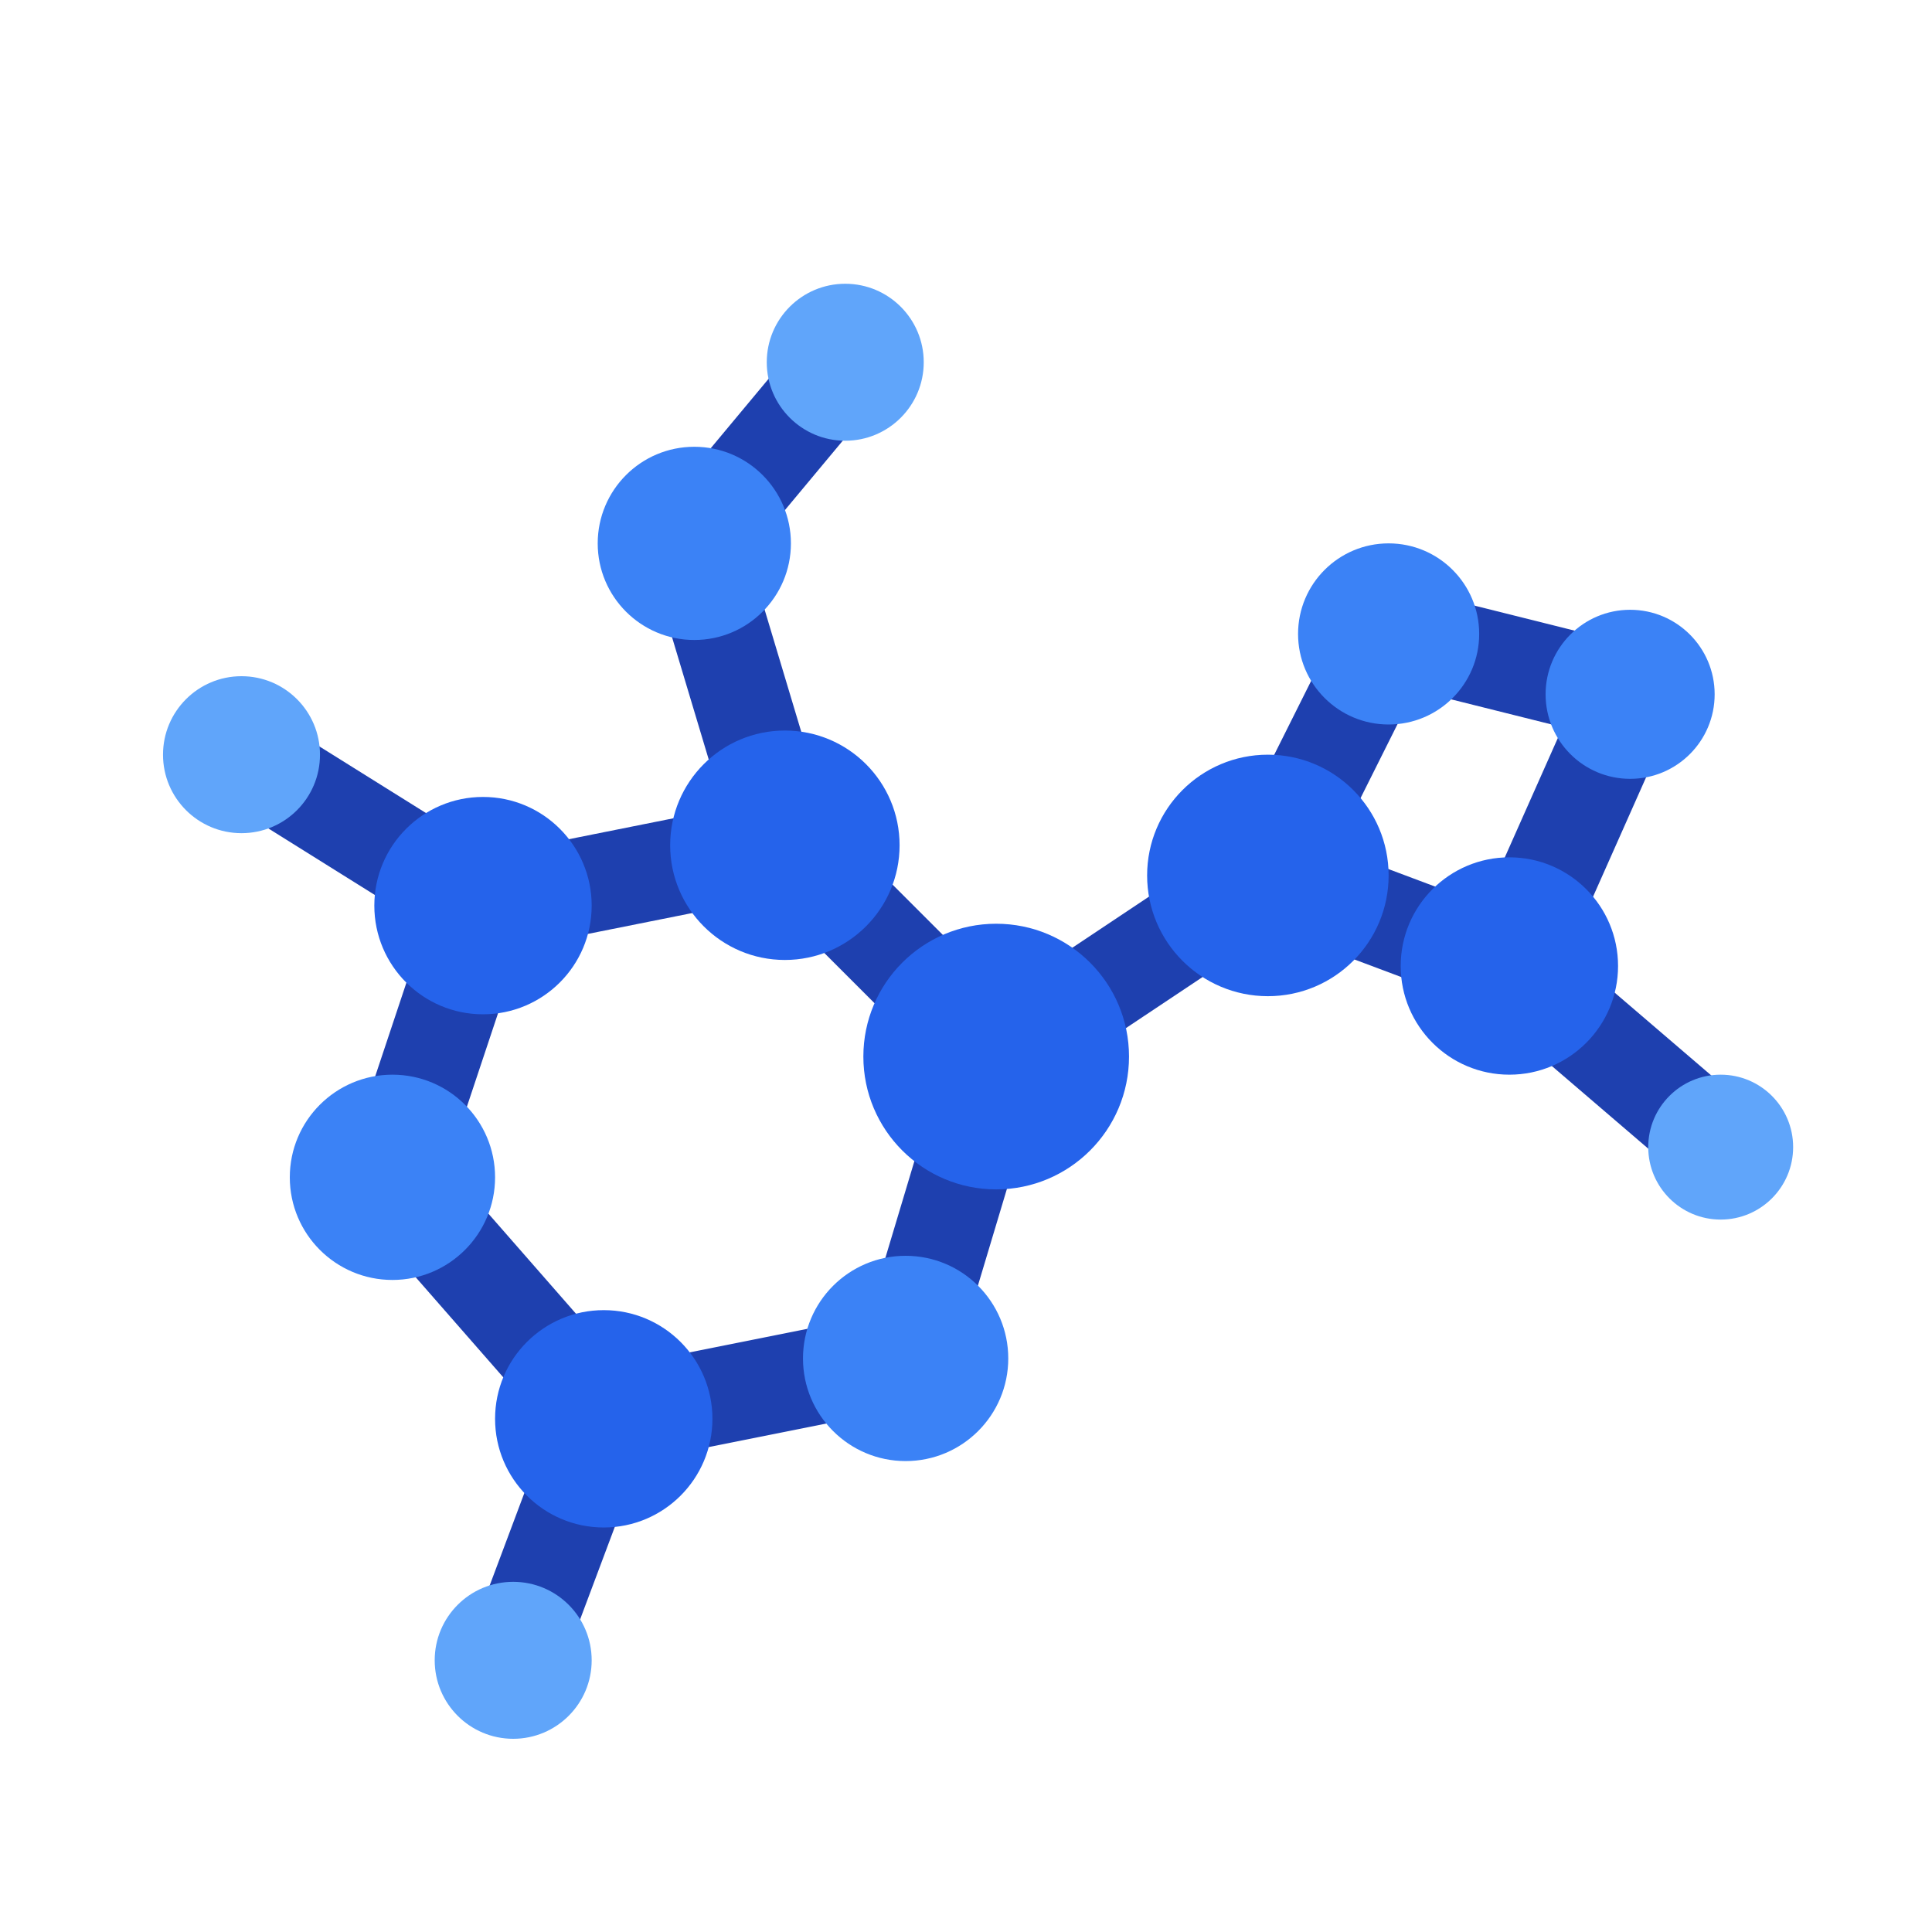
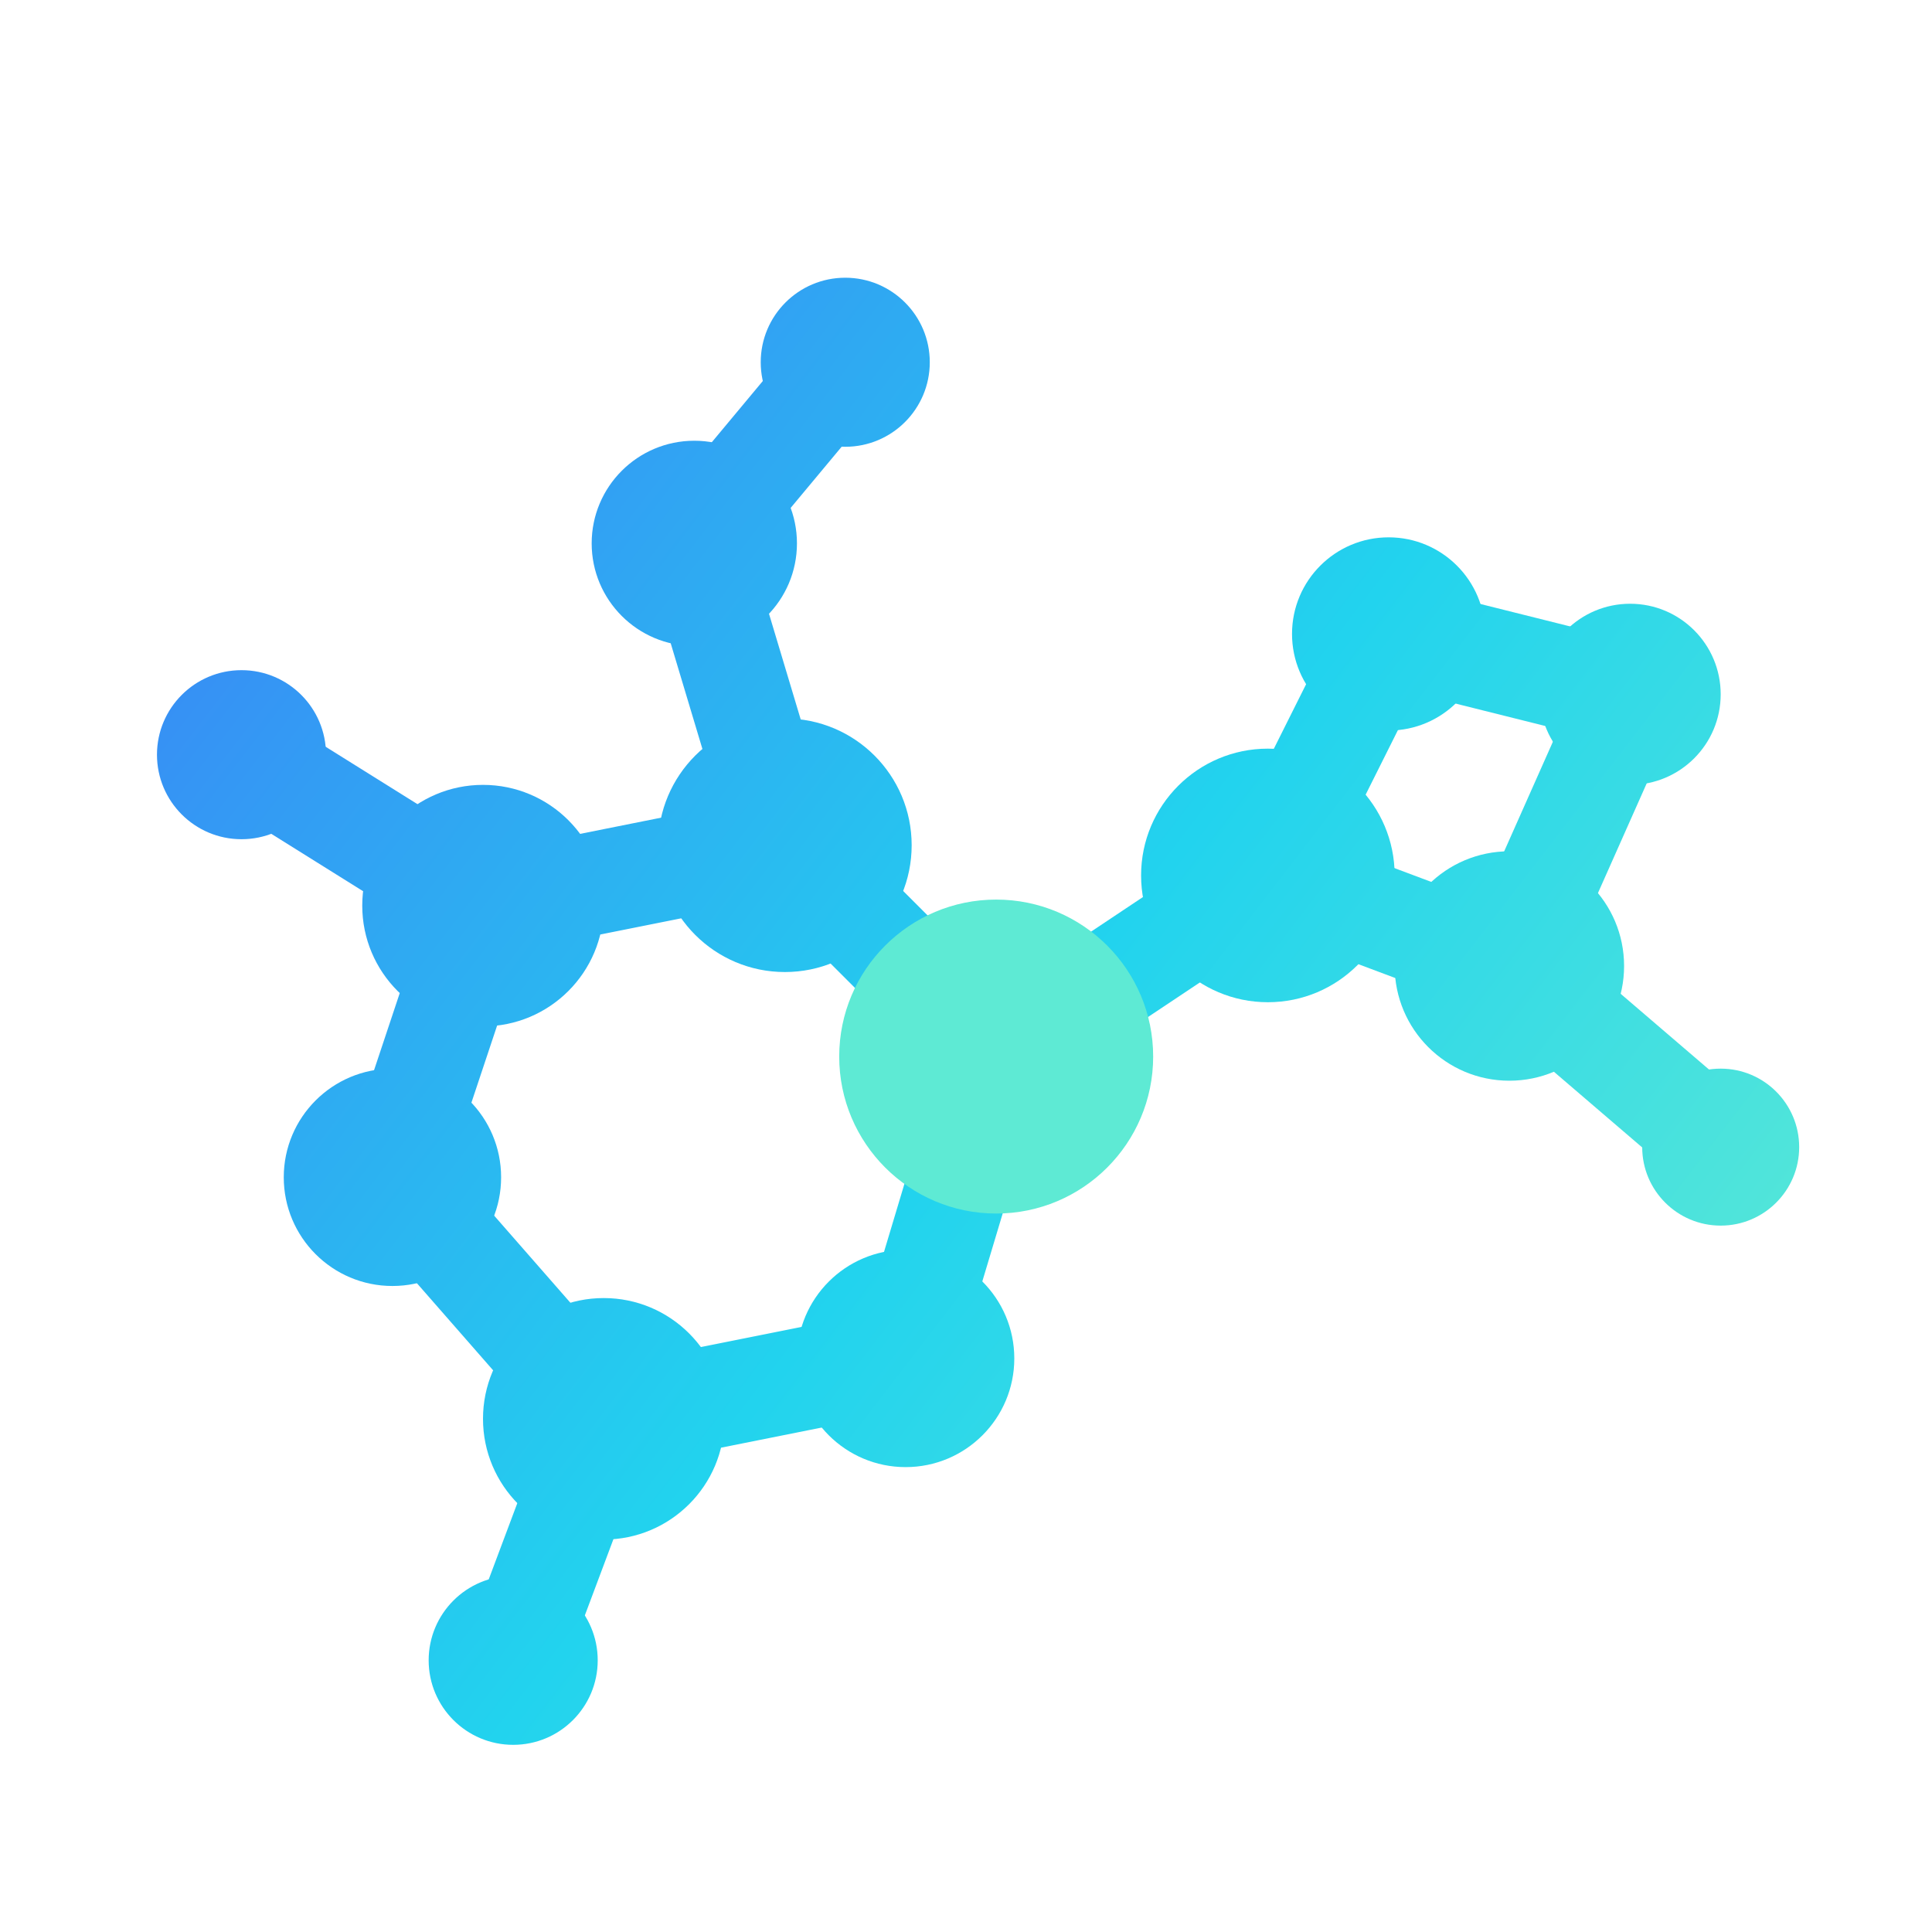
<svg xmlns="http://www.w3.org/2000/svg" viewBox="0 0 32 32" width="32" height="32">
-   <g stroke="#1e40af" stroke-width="1.6" stroke-linecap="round">
+   <defs>
+     <linearGradient id="mol" x1="3" y1="6" x2="29" y2="26" gradientUnits="userSpaceOnUse">
+       <stop offset="0" stop-color="#3b82f6" />
+       <stop offset="0.55" stop-color="#22d3ee" />
+       <stop offset="1" stop-color="#5eead4" />
+     </linearGradient>
+   </defs>
+   <g stroke="url(#mol)" stroke-width="1.7" stroke-linecap="round">
    <line x1="8" y1="15" x2="13" y2="14" />
    <line x1="13" y1="14" x2="16.5" y2="17.5" />
    <line x1="16.5" y1="17.5" x2="15" y2="22.5" />
    <line x1="15" y1="22.5" x2="10" y2="23.5" />
    <line x1="10" y1="23.5" x2="6.5" y2="19.5" />
    <line x1="6.5" y1="19.5" x2="8" y2="15" />
    <line x1="16.5" y1="17.5" x2="21" y2="14.5" />
    <line x1="21" y1="14.5" x2="25" y2="16" />
    <line x1="21" y1="14.5" x2="23" y2="10.5" />
    <line x1="23" y1="10.5" x2="27" y2="11.5" />
    <line x1="27" y1="11.5" x2="25" y2="16" />
    <line x1="25" y1="16" x2="28.5" y2="19" />
    <line x1="13" y1="14" x2="11.5" y2="9" />
    <line x1="11.5" y1="9" x2="14" y2="6" />
    <line x1="10" y1="23.5" x2="8.5" y2="27.5" />
    <line x1="8" y1="15" x2="4" y2="12.5" />
  </g>
-   <g fill="#60a5fa">
-     <circle cx="28.5" cy="19" r="1.2" />
-     <circle cx="14" cy="6" r="1.3" />
-     <circle cx="8.5" cy="27.5" r="1.3" />
-     <circle cx="4" cy="12.5" r="1.3" />
+   <g fill="url(#mol)">
+     <circle cx="28.5" cy="19" r="1.3" />
+     <circle cx="14" cy="6" r="1.4" />
+     <circle cx="8.5" cy="27.5" r="1.4" />
+     <circle cx="4" cy="12.5" r="1.4" />
+     <circle cx="15" cy="22.5" r="1.8" />
+     <circle cx="6.5" cy="19.5" r="1.8" />
+     <circle cx="23" cy="10.5" r="1.6" />
+     <circle cx="27" cy="11.5" r="1.5" />
+     <circle cx="11.5" cy="9" r="1.7" />
+     <circle cx="8" cy="15" r="2" />
+     <circle cx="13" cy="14" r="2.1" />
+     <circle cx="10" cy="23.5" r="2" />
+     <circle cx="21" cy="14.5" r="2.1" />
+     <circle cx="25" cy="16" r="1.9" />
  </g>
-   <g fill="#3b82f6">
-     <circle cx="15" cy="22.5" r="1.7" />
-     <circle cx="6.5" cy="19.5" r="1.7" />
-     <circle cx="23" cy="10.5" r="1.5" />
-     <circle cx="27" cy="11.5" r="1.4" />
-     <circle cx="11.5" cy="9" r="1.6" />
-   </g>
-   <g fill="#2563eb">
-     <circle cx="8" cy="15" r="1.8" />
-     <circle cx="13" cy="14" r="1.9" />
-     <circle cx="16.5" cy="17.5" r="2.2" />
-     <circle cx="10" cy="23.5" r="1.8" />
-     <circle cx="21" cy="14.5" r="2" />
-     <circle cx="25" cy="16" r="1.8" />
-   </g>
+   <circle cx="16.5" cy="17.5" r="2.6" fill="#5eead4" />
</svg>
